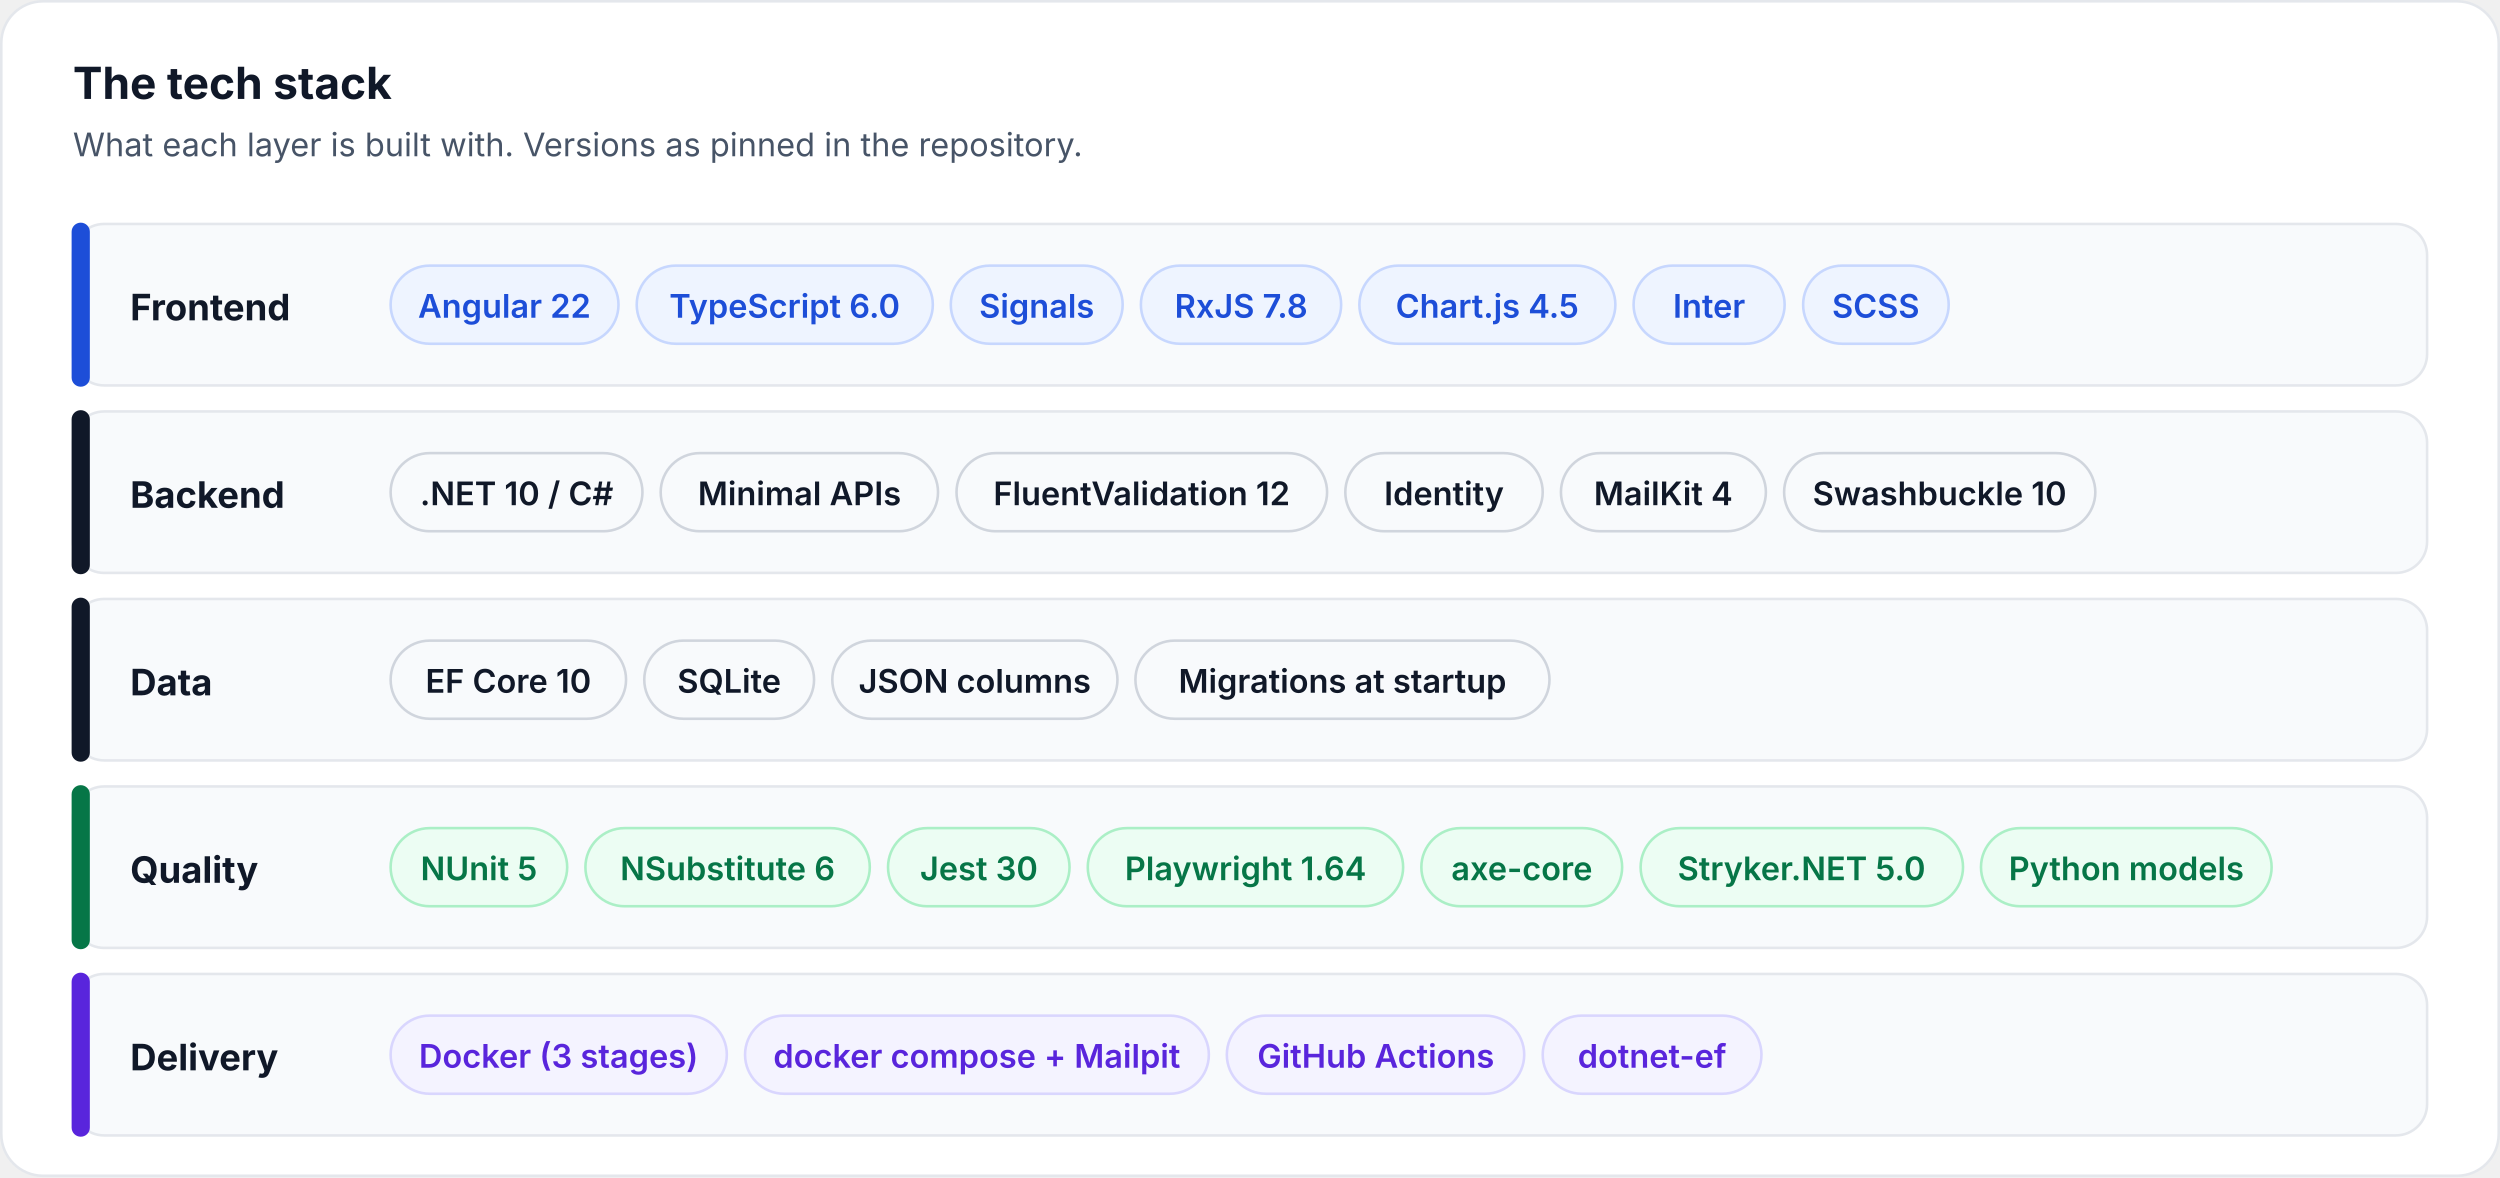
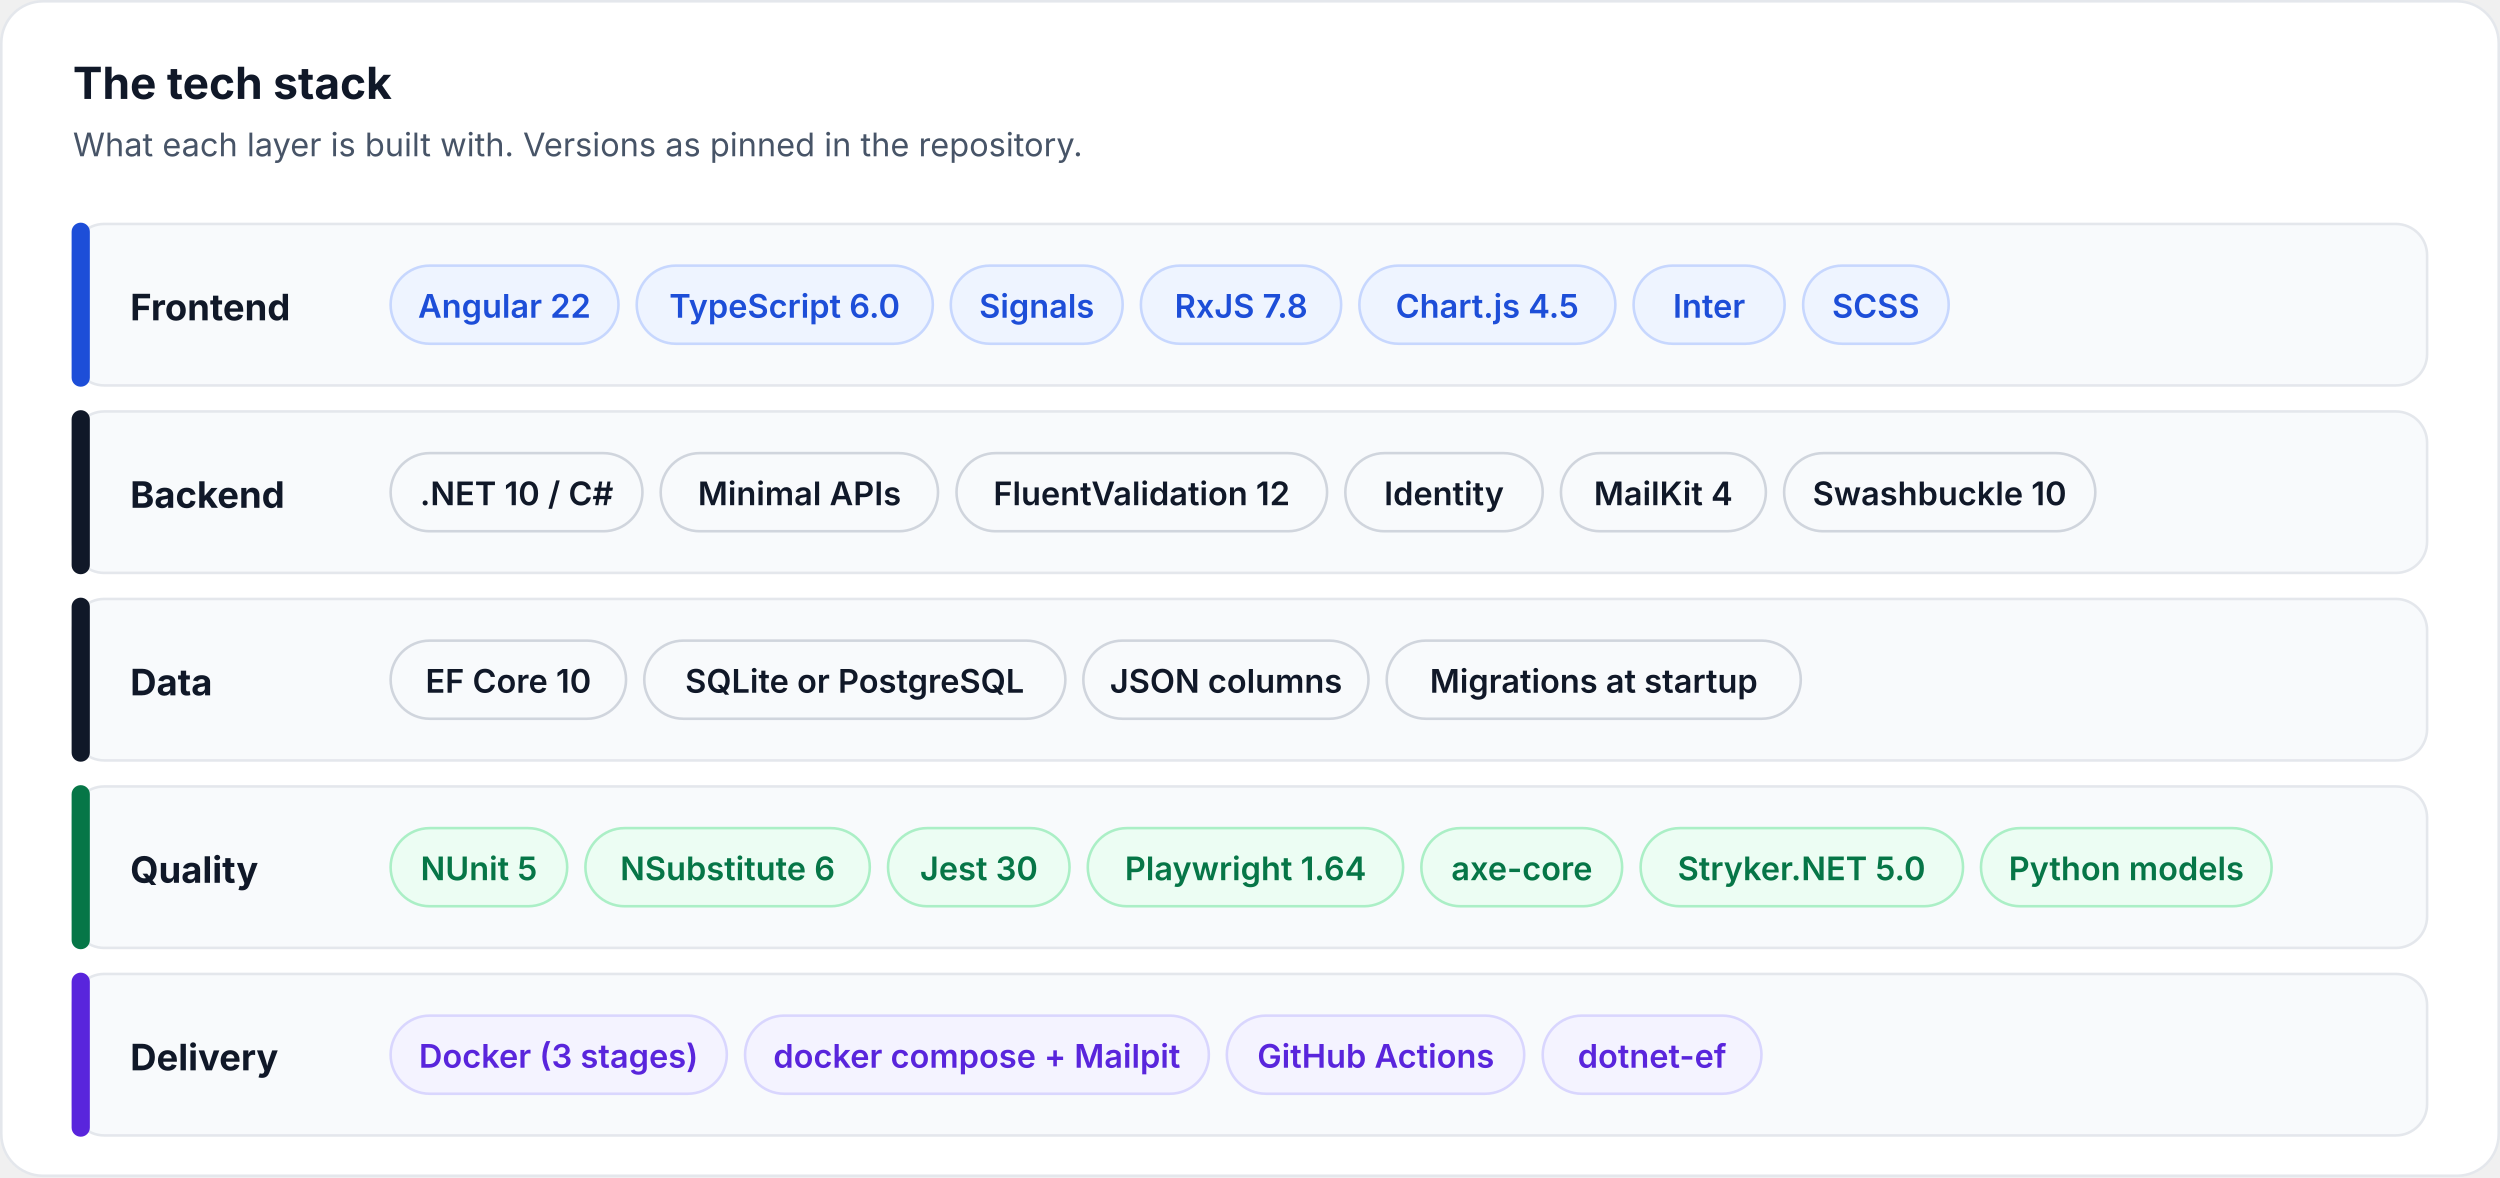
<svg xmlns="http://www.w3.org/2000/svg" viewBox="0 0 960 452" width="960" height="452" role="img" aria-labelledby="title desc">
  <defs />
  <rect x="0.5" y="0.5" width="959.0" height="451.0" rx="16" fill="#ffffff" stroke="#e4e7ec" stroke-width="1.0" />
  <text x="28.0" y="38.0" font-family="'Segoe UI', Inter, system-ui, -apple-system, Helvetica, Arial, sans-serif" font-size="17" font-weight="650" fill="#101828" text-anchor="start">The tech stack</text>
  <text x="28.0" y="60.0" font-family="'Segoe UI', Inter, system-ui, -apple-system, Helvetica, Arial, sans-serif" font-size="12.5" font-weight="400" fill="#475467" text-anchor="start">What each layer is built with. Versions as pinned in the repository.</text>
  <rect x="28.0" y="86.0" width="904.0" height="62.0" rx="12" fill="#f8fafc" stroke="#e4e7ec" stroke-width="1.0" />
  <rect x="28.0" y="86.0" width="6.0" height="62.0" rx="3" fill="#1d4ed8" stroke="#1d4ed8" stroke-width="1.0" />
  <text x="50.0" y="123.0" font-family="'Segoe UI', Inter, system-ui, -apple-system, Helvetica, Arial, sans-serif" font-size="14" font-weight="650" fill="#101828" text-anchor="start">Frontend</text>
  <rect x="150.0" y="102.0" width="87.5" height="30.0" rx="15" fill="#eef4ff" stroke="#c7d7fe" stroke-width="1.0" />
  <text x="193.7" y="122.0" font-family="'Segoe UI', Inter, system-ui, -apple-system, Helvetica, Arial, sans-serif" font-size="12.5" font-weight="600" fill="#1d4ed8" text-anchor="middle">Angular 22</text>
  <rect x="244.5" y="102.0" width="113.7" height="30.0" rx="15" fill="#eef4ff" stroke="#c7d7fe" stroke-width="1.0" />
  <text x="301.3" y="122.0" font-family="'Segoe UI', Inter, system-ui, -apple-system, Helvetica, Arial, sans-serif" font-size="12.5" font-weight="600" fill="#1d4ed8" text-anchor="middle">TypeScript 6.0</text>
  <rect x="365.1" y="102.0" width="66.0" height="30.0" rx="15" fill="#eef4ff" stroke="#c7d7fe" stroke-width="1.0" />
  <text x="398.1" y="122.0" font-family="'Segoe UI', Inter, system-ui, -apple-system, Helvetica, Arial, sans-serif" font-size="12.5" font-weight="600" fill="#1d4ed8" text-anchor="middle">Signals</text>
  <rect x="438.1" y="102.0" width="76.9" height="30.0" rx="15" fill="#eef4ff" stroke="#c7d7fe" stroke-width="1.0" />
  <text x="476.6" y="122.0" font-family="'Segoe UI', Inter, system-ui, -apple-system, Helvetica, Arial, sans-serif" font-size="12.5" font-weight="600" fill="#1d4ed8" text-anchor="middle">RxJS 7.8</text>
  <rect x="522.0" y="102.0" width="98.3" height="30.0" rx="15" fill="#eef4ff" stroke="#c7d7fe" stroke-width="1.0" />
  <text x="571.1" y="122.0" font-family="'Segoe UI', Inter, system-ui, -apple-system, Helvetica, Arial, sans-serif" font-size="12.5" font-weight="600" fill="#1d4ed8" text-anchor="middle">Chart.js 4.5</text>
  <rect x="627.3" y="102.0" width="58.0" height="30.0" rx="15" fill="#eef4ff" stroke="#c7d7fe" stroke-width="1.0" />
  <text x="656.3" y="122.0" font-family="'Segoe UI', Inter, system-ui, -apple-system, Helvetica, Arial, sans-serif" font-size="12.5" font-weight="600" fill="#1d4ed8" text-anchor="middle">Inter</text>
  <rect x="692.4" y="102.0" width="55.9" height="30.0" rx="15" fill="#eef4ff" stroke="#c7d7fe" stroke-width="1.0" />
  <text x="720.3" y="122.0" font-family="'Segoe UI', Inter, system-ui, -apple-system, Helvetica, Arial, sans-serif" font-size="12.5" font-weight="600" fill="#1d4ed8" text-anchor="middle">SCSS</text>
  <rect x="28.0" y="158.0" width="904.0" height="62.0" rx="12" fill="#f8fafc" stroke="#e4e7ec" stroke-width="1.0" />
  <rect x="28.0" y="158.0" width="6.0" height="62.0" rx="3" fill="#101828" stroke="#101828" stroke-width="1.0" />
  <text x="50.0" y="195.0" font-family="'Segoe UI', Inter, system-ui, -apple-system, Helvetica, Arial, sans-serif" font-size="14" font-weight="650" fill="#101828" text-anchor="start">Backend</text>
  <rect x="150.0" y="174.0" width="96.7" height="30.0" rx="15" fill="#f8fafc" stroke="#d0d5dd" stroke-width="1.0" />
  <text x="198.4" y="194.0" font-family="'Segoe UI', Inter, system-ui, -apple-system, Helvetica, Arial, sans-serif" font-size="12.5" font-weight="600" fill="#101828" text-anchor="middle">.NET 10 / C#</text>
  <rect x="253.7" y="174.0" width="106.5" height="30.0" rx="15" fill="#f8fafc" stroke="#d0d5dd" stroke-width="1.0" />
  <text x="307.0" y="194.0" font-family="'Segoe UI', Inter, system-ui, -apple-system, Helvetica, Arial, sans-serif" font-size="12.5" font-weight="600" fill="#101828" text-anchor="middle">Minimal APIs</text>
  <rect x="367.3" y="174.0" width="142.3" height="30.0" rx="15" fill="#f8fafc" stroke="#d0d5dd" stroke-width="1.0" />
  <text x="438.4" y="194.0" font-family="'Segoe UI', Inter, system-ui, -apple-system, Helvetica, Arial, sans-serif" font-size="12.5" font-weight="600" fill="#101828" text-anchor="middle">FluentValidation 12</text>
  <rect x="516.6" y="174.0" width="75.8" height="30.0" rx="15" fill="#f8fafc" stroke="#d0d5dd" stroke-width="1.0" />
  <text x="554.5" y="194.0" font-family="'Segoe UI', Inter, system-ui, -apple-system, Helvetica, Arial, sans-serif" font-size="12.5" font-weight="600" fill="#101828" text-anchor="middle">Identity</text>
  <rect x="599.4" y="174.0" width="78.7" height="30.0" rx="15" fill="#f8fafc" stroke="#d0d5dd" stroke-width="1.0" />
  <text x="638.7" y="194.0" font-family="'Segoe UI', Inter, system-ui, -apple-system, Helvetica, Arial, sans-serif" font-size="12.5" font-weight="600" fill="#101828" text-anchor="middle">MailKit 4</text>
  <rect x="685.1" y="174.0" width="119.5" height="30.0" rx="15" fill="#f8fafc" stroke="#d0d5dd" stroke-width="1.0" />
  <text x="744.8" y="194.0" font-family="'Segoe UI', Inter, system-ui, -apple-system, Helvetica, Arial, sans-serif" font-size="12.5" font-weight="600" fill="#101828" text-anchor="middle">Swashbuckle 10</text>
  <rect x="28.0" y="230.0" width="904.0" height="62.0" rx="12" fill="#f8fafc" stroke="#e4e7ec" stroke-width="1.0" />
  <rect x="28.0" y="230.0" width="6.0" height="62.0" rx="3" fill="#101828" stroke="#101828" stroke-width="1.0" />
  <text x="50.0" y="267.0" font-family="'Segoe UI', Inter, system-ui, -apple-system, Helvetica, Arial, sans-serif" font-size="14" font-weight="650" fill="#101828" text-anchor="start">Data</text>
  <rect x="150.0" y="246.0" width="90.4" height="30.0" rx="15" fill="#f8fafc" stroke="#d0d5dd" stroke-width="1.0" />
  <text x="195.2" y="266.0" font-family="'Segoe UI', Inter, system-ui, -apple-system, Helvetica, Arial, sans-serif" font-size="12.5" font-weight="600" fill="#101828" text-anchor="middle">EF Core 10</text>
-   <rect x="247.4" y="246.0" width="65.2" height="30.0" rx="15" fill="#f8fafc" stroke="#d0d5dd" stroke-width="1.0" />
-   <text x="280.0" y="266.0" font-family="'Segoe UI', Inter, system-ui, -apple-system, Helvetica, Arial, sans-serif" font-size="12.5" font-weight="600" fill="#101828" text-anchor="middle">SQLite</text>
-   <rect x="319.6" y="246.0" width="109.5" height="30.0" rx="15" fill="#f8fafc" stroke="#d0d5dd" stroke-width="1.0" />
-   <text x="374.3" y="266.0" font-family="'Segoe UI', Inter, system-ui, -apple-system, Helvetica, Arial, sans-serif" font-size="12.5" font-weight="600" fill="#101828" text-anchor="middle">JSON columns</text>
-   <rect x="436.0" y="246.0" width="159.0" height="30.0" rx="15" fill="#f8fafc" stroke="#d0d5dd" stroke-width="1.0" />
-   <text x="515.5" y="266.0" font-family="'Segoe UI', Inter, system-ui, -apple-system, Helvetica, Arial, sans-serif" font-size="12.5" font-weight="600" fill="#101828" text-anchor="middle">Migrations at startup</text>
+   <rect x="247.4" y="246.0" width="161.7" height="30.0" rx="15" fill="#f8fafc" stroke="#d0d5dd" stroke-width="1.0" />
+   <text x="328.2" y="266.0" font-family="'Segoe UI', Inter, system-ui, -apple-system, Helvetica, Arial, sans-serif" font-size="12.5" font-weight="600" fill="#101828" text-anchor="middle">SQLite or PostgreSQL</text>
+   <rect x="416.0" y="246.0" width="109.5" height="30.0" rx="15" fill="#f8fafc" stroke="#d0d5dd" stroke-width="1.0" />
+   <text x="470.8" y="266.0" font-family="'Segoe UI', Inter, system-ui, -apple-system, Helvetica, Arial, sans-serif" font-size="12.5" font-weight="600" fill="#101828" text-anchor="middle">JSON columns</text>
+   <rect x="532.5" y="246.0" width="159.0" height="30.0" rx="15" fill="#f8fafc" stroke="#d0d5dd" stroke-width="1.0" />
+   <text x="612.0" y="266.0" font-family="'Segoe UI', Inter, system-ui, -apple-system, Helvetica, Arial, sans-serif" font-size="12.5" font-weight="600" fill="#101828" text-anchor="middle">Migrations at startup</text>
  <rect x="28.0" y="302.0" width="904.0" height="62.0" rx="12" fill="#f8fafc" stroke="#e4e7ec" stroke-width="1.0" />
  <rect x="28.0" y="302.0" width="6.0" height="62.0" rx="3" fill="#067647" stroke="#067647" stroke-width="1.0" />
  <text x="50.0" y="339.0" font-family="'Segoe UI', Inter, system-ui, -apple-system, Helvetica, Arial, sans-serif" font-size="14" font-weight="650" fill="#101828" text-anchor="start">Quality</text>
  <rect x="150.0" y="318.0" width="67.8" height="30.0" rx="15" fill="#ecfdf3" stroke="#abefc6" stroke-width="1.0" />
  <text x="183.9" y="338.0" font-family="'Segoe UI', Inter, system-ui, -apple-system, Helvetica, Arial, sans-serif" font-size="12.5" font-weight="600" fill="#067647" text-anchor="middle">NUnit 5</text>
  <rect x="224.8" y="318.0" width="109.2" height="30.0" rx="15" fill="#ecfdf3" stroke="#abefc6" stroke-width="1.0" />
  <text x="279.4" y="338.0" font-family="'Segoe UI', Inter, system-ui, -apple-system, Helvetica, Arial, sans-serif" font-size="12.5" font-weight="600" fill="#067647" text-anchor="middle">NSubstitute 6</text>
  <rect x="341.0" y="318.0" width="69.7" height="30.0" rx="15" fill="#ecfdf3" stroke="#abefc6" stroke-width="1.0" />
  <text x="375.9" y="338.0" font-family="'Segoe UI', Inter, system-ui, -apple-system, Helvetica, Arial, sans-serif" font-size="12.5" font-weight="600" fill="#067647" text-anchor="middle">Jest 30</text>
  <rect x="417.7" y="318.0" width="121.1" height="30.0" rx="15" fill="#ecfdf3" stroke="#abefc6" stroke-width="1.0" />
  <text x="478.3" y="338.0" font-family="'Segoe UI', Inter, system-ui, -apple-system, Helvetica, Arial, sans-serif" font-size="12.5" font-weight="600" fill="#067647" text-anchor="middle">Playwright 1.64</text>
  <rect x="545.8" y="318.0" width="77.1" height="30.0" rx="15" fill="#ecfdf3" stroke="#abefc6" stroke-width="1.0" />
  <text x="584.4" y="338.0" font-family="'Segoe UI', Inter, system-ui, -apple-system, Helvetica, Arial, sans-serif" font-size="12.5" font-weight="600" fill="#067647" text-anchor="middle">axe-core</text>
  <rect x="630.0" y="318.0" width="123.8" height="30.0" rx="15" fill="#ecfdf3" stroke="#abefc6" stroke-width="1.0" />
  <text x="691.8" y="338.0" font-family="'Segoe UI', Inter, system-ui, -apple-system, Helvetica, Arial, sans-serif" font-size="12.5" font-weight="600" fill="#067647" text-anchor="middle">Stryker.NET 5.0</text>
  <rect x="760.7" y="318.0" width="111.6" height="30.0" rx="15" fill="#ecfdf3" stroke="#abefc6" stroke-width="1.0" />
  <text x="816.5" y="338.0" font-family="'Segoe UI', Inter, system-ui, -apple-system, Helvetica, Arial, sans-serif" font-size="12.5" font-weight="600" fill="#067647" text-anchor="middle">Python models</text>
  <rect x="28.0" y="374.0" width="904.0" height="62.0" rx="12" fill="#f8fafc" stroke="#e4e7ec" stroke-width="1.0" />
  <rect x="28.0" y="374.0" width="6.0" height="62.0" rx="3" fill="#5925dc" stroke="#5925dc" stroke-width="1.0" />
  <text x="50.0" y="411.0" font-family="'Segoe UI', Inter, system-ui, -apple-system, Helvetica, Arial, sans-serif" font-size="14" font-weight="650" fill="#101828" text-anchor="start">Delivery</text>
  <rect x="150.0" y="390.0" width="129.1" height="30.0" rx="15" fill="#f4f3ff" stroke="#d9d6fe" stroke-width="1.0" />
  <text x="214.5" y="410.0" font-family="'Segoe UI', Inter, system-ui, -apple-system, Helvetica, Arial, sans-serif" font-size="12.5" font-weight="600" fill="#5925dc" text-anchor="middle">Docker (3 stages)</text>
  <rect x="286.1" y="390.0" width="178.1" height="30.0" rx="15" fill="#f4f3ff" stroke="#d9d6fe" stroke-width="1.0" />
  <text x="375.1" y="410.0" font-family="'Segoe UI', Inter, system-ui, -apple-system, Helvetica, Arial, sans-serif" font-size="12.5" font-weight="600" fill="#5925dc" text-anchor="middle">docker compose + Mailpit</text>
  <rect x="471.1" y="390.0" width="114.2" height="30.0" rx="15" fill="#f4f3ff" stroke="#d9d6fe" stroke-width="1.0" />
  <text x="528.3" y="410.0" font-family="'Segoe UI', Inter, system-ui, -apple-system, Helvetica, Arial, sans-serif" font-size="12.5" font-weight="600" fill="#5925dc" text-anchor="middle">GitHub Actions</text>
  <rect x="592.4" y="390.0" width="84.0" height="30.0" rx="15" fill="#f4f3ff" stroke="#d9d6fe" stroke-width="1.0" />
  <text x="634.4" y="410.0" font-family="'Segoe UI', Inter, system-ui, -apple-system, Helvetica, Arial, sans-serif" font-size="12.5" font-weight="600" fill="#5925dc" text-anchor="middle">dotnet-ef</text>
</svg>
